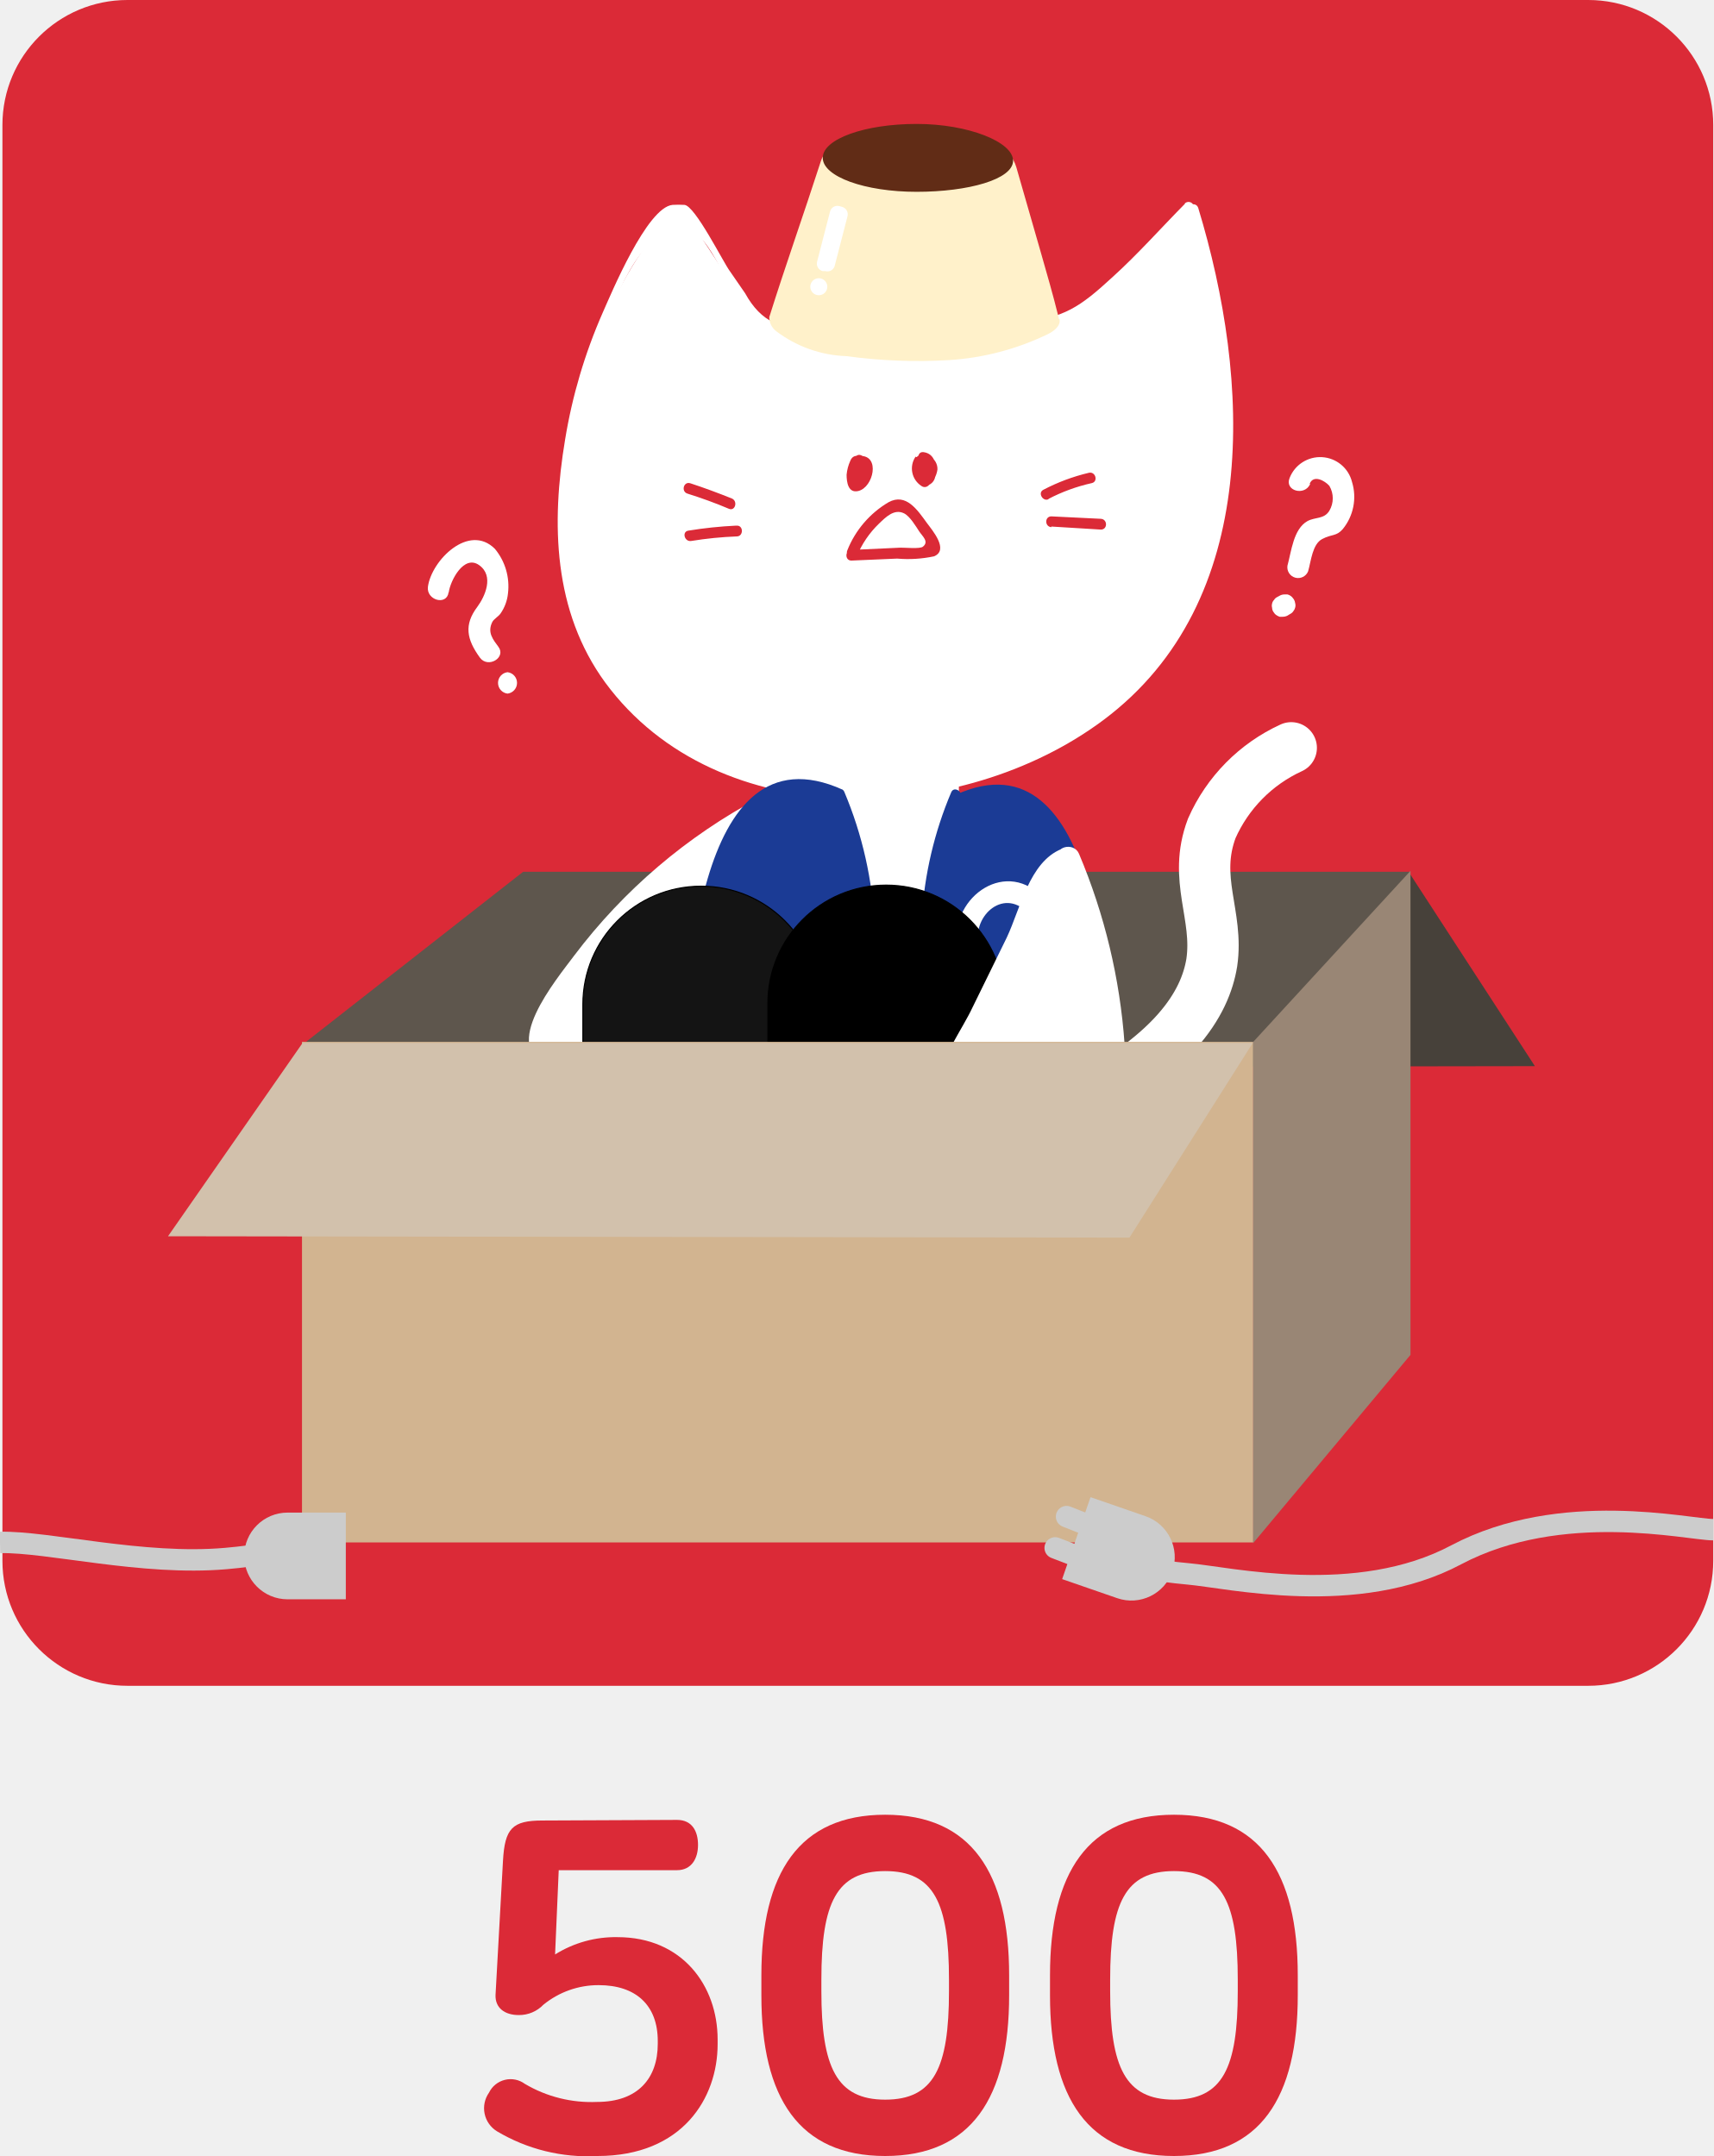
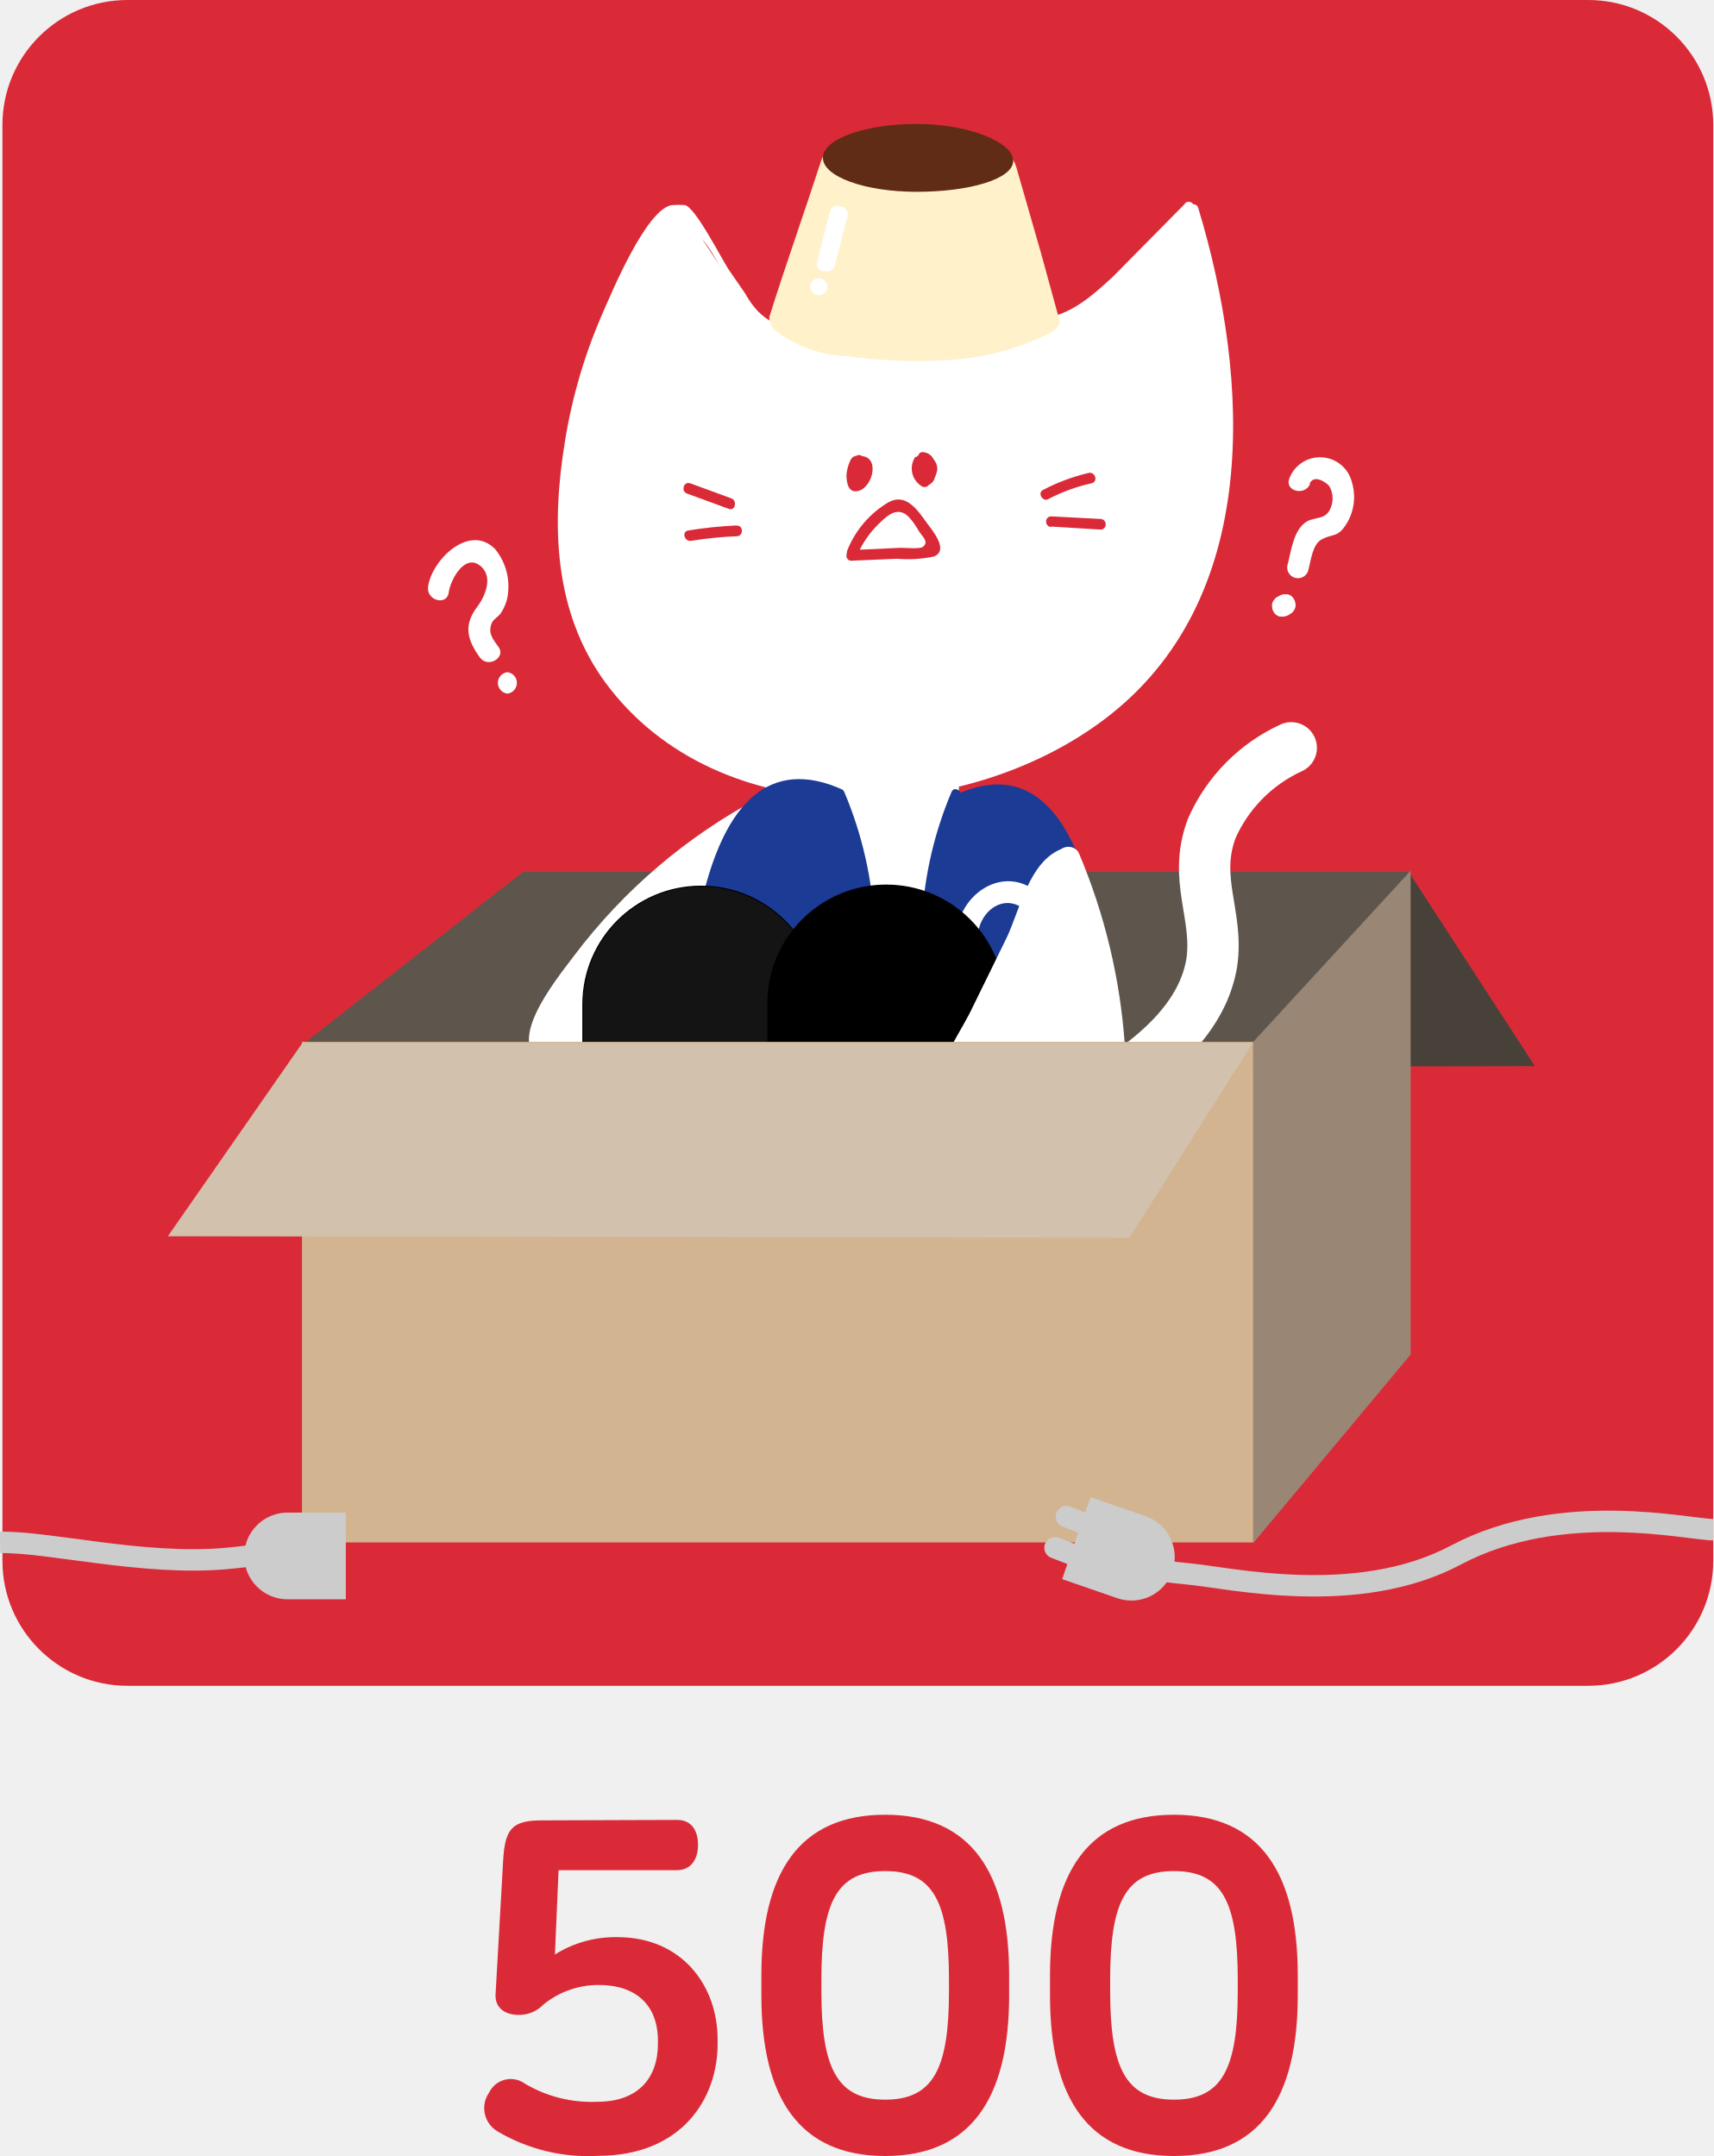
<svg xmlns="http://www.w3.org/2000/svg" viewBox="0 0 112.8 141.96">
-   <defs>
-     <style>.cls-1{fill:#db2a37;}.cls-2{fill:#47413a;}.cls-3{fill:#5e564d;}.cls-14,.cls-4{fill:none;}.cls-4{stroke:#fff;stroke-width:3.38px;}.cls-16,.cls-4{stroke-linecap:round;}.cls-10,.cls-14,.cls-15,.cls-16,.cls-4,.cls-9{stroke-miterlimit:10;}.cls-5{fill:#fff;}.cls-6{fill:#fff1ca;}.cls-7{fill:#612c16;}.cls-8{fill:#1b3b95;}.cls-9{fill:#141414;}.cls-10,.cls-9{stroke:#000;stroke-width:0.07px;}.cls-11{fill:#d2b490;}.cls-12{fill:#998675;}.cls-13{fill:#d2c1ac;}.cls-14,.cls-15,.cls-16{stroke:#ccc;stroke-width:1.41px;}.cls-15,.cls-16{fill:#ccc;}</style>
-   </defs>
-   <g id="레이어_2" data-name="레이어 2">
-     <g id="레이어_1-2" data-name="레이어 1">
-       <rect class="cls-1" x="0.16" width="112.62" height="111" rx="8.23" />
-       <polygon class="cls-2" points="41.98 70.29 101.04 70.2 92.77 57.47 34.4 57.47 41.98 70.29" />
-       <polygon class="cls-3" points="82.44 68.74 20.08 68.65 34.44 57.4 92.83 57.4 82.44 68.74" />
-       <path class="cls-4" d="M69.77,73.24c7.58-3.63,9.57-7.22,10-9.86.46-3.14-1.26-5.5,0-8.84A10.5,10.5,0,0,1,85,49.24" />
-       <path class="cls-5" d="M50.33,53.13A35.56,35.56,0,0,0,38.07,63.71a19.21,19.21,0,0,0-2.51,4.51,1,1,0,0,0,0,.86,1.14,1.14,0,0,0,.85.36l9.86,1.12a1,1,0,0,0,.77-.12.94.94,0,0,0,.25-.54l3.45-15.16c.1-.46.16-1-.25-1.28" />
-       <path class="cls-5" d="M50,52.52A37,37,0,0,0,37.79,62.93c-1.16,1.56-5,6.16-1.6,7.19,2.65.8,6.06.74,8.82,1,1.6.15,2.16.3,2.93-1s.82-3.6,1.15-5.06l1.29-5.68c.43-1.86,1.7-4.45.69-6.25-.44-.79-1.66-.08-1.22.71.74,1.31-.8,5-1.11,6.43l-1.3,5.68c-.59,2.62-1.26,3.93-4.28,3.58a49.09,49.09,0,0,1-5.55-.63c-1.67-.38-1.33-.78-.59-2.17.32-.61.69-1.2,1.07-1.78a32.07,32.07,0,0,1,3.61-4.45,37,37,0,0,1,9-6.74c.8-.43.09-1.65-.71-1.21Z" />
-       <rect class="cls-5" x="54.74" y="42.33" width="8.38" height="29.3" />
-       <path class="cls-5" d="M78.21,13.67l-7.15,7.24a1.94,1.94,0,0,1-1.91.76,158.71,158.71,0,0,0-17.72.08,2.58,2.58,0,0,1-.62,0,2.19,2.19,0,0,1-1.1-.9c-1.72-2.2-3.2-4.93-4.92-7.13h-.27C40.06,18.39,37.67,25.53,37.16,32a22.35,22.35,0,0,0,.46,7.52A16.78,16.78,0,0,0,46.54,50a23.9,23.9,0,0,0,13.69,1.9A26.18,26.18,0,0,0,72.46,47a20.28,20.28,0,0,0,7.46-10.86,26,26,0,0,0,.71-5,49.8,49.8,0,0,0-2.1-17.47" />
-       <path class="cls-5" d="M78,13.42c-1.58,1.6-3.1,3.32-4.77,4.83-2.17,2-3.18,2.66-6,3-2.53.28-5.32-.14-7.88-.11-1.89,0-4,.44-5.9.17q-2.84.84-4.4-2l-1-1.45c-.42-.55-2.3-4.34-3-4.37a6.59,6.59,0,0,0-.77,0c-1.69.14-4.07,5.9-4.61,7.11a34.64,34.64,0,0,0-2.47,8.34c-.92,5.51-.79,11.3,2.64,16,7.44,10.1,23.49,9.44,32.81,2.46,10.45-7.83,9.66-22.41,6.23-33.7-.13-.44-.81-.25-.68.18C81.9,26,82.12,41.5,69.49,48.51c-13.83,7.66-33.34,1.33-32-16.48.22-2.9,3-18.5,8-16.78,1.56.53,2.66,4.72,4,5.82a3.67,3.67,0,0,0,1.66,1c2.54.7,6.49-.26,9.17-.27s6.68.84,9.37.16c3.29-.84,6.46-5.7,8.8-8.06a.35.35,0,0,0-.5-.5Z" />
-       <path class="cls-1" d="M56.66,30c-.33,0-.55,0-.69.35a2.85,2.85,0,0,0-.24.91c0,.48.1,1.23.77,1.07,1-.24,1.46-2.34.13-2.31a.35.35,0,0,0-.34.25,2.13,2.13,0,0,0-.06,1.09.36.36,0,0,0,.44.25.88.88,0,0,0,0-1.64c-.43-.14-.62.54-.19.68.08,0,.1.25,0,.28l.43.25a1.47,1.47,0,0,1,.06-.72l-.34.26c.4,0-.16.77-.22.86s0,0,0,.06v-.11c0-.1,0-.23,0-.34a2.29,2.29,0,0,1,.19-.63l-.3.17.32,0c.45,0,.45-.74,0-.71Z" />
-       <path class="cls-1" d="M60.27,30.07A1.37,1.37,0,0,0,60.66,32a.35.35,0,0,0,.42,0,1.66,1.66,0,0,0,.63-1.08.93.93,0,0,0-.48-.86c-.82-.44-1.2.66-1,1.28a.8.8,0,0,0,.68.65.72.72,0,0,0,.66-.66c.12-.63,0-1.46-.78-1.56-.45-.05-.44.65,0,.71.11,0,.11.43.11.49a2,2,0,0,0,0,.32s.1,0,.11,0l-.07-.17c0-.09,0-.54.1-.37s-.22.6-.37.76l.42-.05a.68.68,0,0,1-.14-1c.27-.37-.34-.72-.6-.36Z" />
-       <path class="cls-1" d="M69,32.86a11.62,11.62,0,0,1,2.87-1.05c.44-.1.25-.78-.19-.68a12.77,12.77,0,0,0-3,1.12c-.4.21,0,.82.36.61Z" />
-       <path class="cls-1" d="M69.21,34.67l3.26.2c.45,0,.45-.68,0-.71L69.21,34c-.45,0-.45.68,0,.71Z" />
-       <path class="cls-1" d="M48.17,32.82c-.9-.36-1.81-.7-2.73-1-.44-.14-.62.54-.19.68.92.29,1.84.62,2.73,1,.42.18.61-.51.19-.68Z" />
-       <path class="cls-1" d="M48.45,34.61a27.62,27.62,0,0,0-3.14.33c-.44.07-.25.75.19.68a24.37,24.37,0,0,1,3-.3c.45,0,.45-.73,0-.71Z" />
-       <path class="cls-6" d="M69.74,21c.11.44-.35.8-.76,1a17.4,17.4,0,0,1-6.5,1.71,34.75,34.75,0,0,1-6.76-.26,8.11,8.11,0,0,1-4.62-1.64,1.16,1.16,0,0,1-.46-.93h0c1.08-3.44,2.28-6.81,3.39-10.25.39-1.23,1.82-1.78,3.1-2a16.35,16.35,0,0,1,6.5.08C65,9,66.51,9.67,66.9,11l1.63,5.67c.39,1.37.79,2.74,1.13,4.12,0,.11.09.19,0,.21" />
-       <path class="cls-7" d="M66.69,10.58c0,1.23-2.94,2.05-6.35,2.05s-6.18-1-6.18-2.24,2.77-2.23,6.18-2.23S66.69,9.35,66.69,10.58Z" />
-       <path class="cls-5" d="M54.32,17.85l-.17,0a.51.51,0,0,1-.36-.63l.85-3.29a.5.5,0,0,1,.61-.36l.18.05a.51.51,0,0,1,.36.62l-.85,3.29A.5.5,0,0,1,54.32,17.85Z" />
-       <circle class="cls-5" cx="53.9" cy="18.88" r="0.56" />
-       <path class="cls-8" d="M63.1,52.63a4,4,0,0,1,3.32-.46,5.88,5.88,0,0,1,2.83,1.93,13.58,13.58,0,0,1,2.47,6.17,60.13,60.13,0,0,1,1.15,10.87l-11.38.54c-.31,0-.75-.18-.6-.44l0,0q-.08-3.78,0-7.54c.09-3.87.34-7.86,2-11.32" />
-       <path class="cls-8" d="M63.28,52.94C67,51.23,69.87,55,70.86,58.17A35.12,35.12,0,0,1,72,64.37c.21,1.56,1.06,4.74,0,5.95s-4.63.73-6.21.81c-1,0-3.89.59-4.56-.07-.47-.46,0-3.67,0-4.39,0-4.82,0-9.67,2-14.15.18-.41-.43-.77-.61-.36a25,25,0,0,0-1.94,8.26c-.13,1.83-.16,3.67-.17,5.5,0,1.31-.55,4.22,0,5.37.33.64.31.35.88.73.89.59,3.92-.17,5.08-.22l6.4-.3a.37.37,0,0,0,.36-.36C73.09,66,72.43,48,62.92,52.33c-.41.19-.05.79.36.61Z" />
-       <path class="cls-8" d="M55.31,52.3a5.59,5.59,0,0,0-3.94-.47,6.29,6.29,0,0,0-2.74,2.24c-1.42,1.71-1.69,4-2.13,6.17a61.16,61.16,0,0,0-1.16,10.88l11.39.54c.31,0,.75-.18.6-.45l0,0q.08-3.77,0-7.54c-.09-3.86-.34-7.85-2-11.31" />
-       <path class="cls-8" d="M55.48,52C45.6,47.53,45.13,65.7,45,71.12a.36.36,0,0,0,.35.35l5.7.27c1.31.06,4.53.86,5.74.26.65-.31.6-.1.93-.73.51-1,0-3.49,0-4.62,0-1.87,0-3.74-.14-5.61a25.7,25.7,0,0,0-2-8.9c-.18-.42-.79-.06-.61.35,1.87,4.26,2,8.83,2,13.41,0,.84.53,4.54,0,5.1s-3.75.14-4.59.1c-1.35-.06-4.55.4-5.69-.26-1.68-1-.91-3.57-.74-5.19.44-4.16,1.42-16.52,9.1-13.05.41.19.77-.42.35-.6Z" />
-       <path class="cls-5" d="M68.76,59.22c-2.42-2.79-6.15-.23-5.77,3s5,4.84,6.5,1.41c.36-.83-.85-1.55-1.21-.71-.89,2-3.5,1.32-3.88-.7s1.79-3.84,3.36-2c.6.68,1.59-.32,1-1Z" />
-       <path class="cls-1" d="M56.4,36.63a6.31,6.31,0,0,1,1.46-2.15c.44-.42,1-1,1.65-.68.39.19.79.87,1,1.19s.66.67.25,1c-.18.17-1.22.06-1.49.07l-3.21.15c-.45,0-.46.72,0,.7l3-.13a8.21,8.21,0,0,0,2.43-.15c1-.42-.13-1.73-.47-2.19-.63-.87-1.38-2-2.53-1.37a6.44,6.44,0,0,0-2.71,3.16c-.18.41.43.77.61.36Z" />
-       <rect class="cls-9" x="38.37" y="58.35" width="15.57" height="20.64" rx="7.78" />
-       <rect class="cls-10" x="50.55" y="58.28" width="15.57" height="20.64" rx="7.78" />
-       <path class="cls-5" d="M70.36,56.36a36.59,36.59,0,0,1,3.06,16.06,19,19,0,0,1-.81,5.11,1,1,0,0,1-.5.69,1.08,1.08,0,0,1-.89-.26l-8.38-5.4a1,1,0,0,1-.53-.58,1,1,0,0,1,.13-.57l6.63-14c.2-.42.51-.9,1-.84" />
-       <path class="cls-5" d="M69.68,56.55A37.79,37.79,0,0,1,72.61,68a33.36,33.36,0,0,1,.1,4.47c-.13,2.73,0,4.72-3.23,3.58-1.14-.4-4.2-2.19-4.89-3.15-1.47-2-.22-3.87.67-5.77s3.1-9.11,5-9.87c.83-.33.47-1.69-.38-1.36-2.13.86-2.7,3.92-3.61,5.84L64,66.37c-.61,1.31-2.11,3.42-2.28,4.85s0,.85.72,2c1,1.4,4.14,2.67,5.59,3.6a14.84,14.84,0,0,0,3.85,2.13.72.72,0,0,0,.79-.33c1.85-2.52,1.55-6.95,1.36-9.87a39.31,39.31,0,0,0-3-12.53c-.34-.82-1.71-.46-1.36.38Z" />
-       <rect class="cls-11" x="19.88" y="68.6" width="62.62" height="32.96" />
-       <polygon class="cls-12" points="92.85 89.21 82.49 101.61 82.49 68.61 92.85 57.34 92.85 89.21" />
-       <polygon class="cls-13" points="74.35 81.49 11.06 81.4 19.92 68.67 82.47 68.67 74.35 81.49" />
-       <path class="cls-5" d="M29.54,39c.11-.78,1-2.5,2-1.79s.39,2.06-.12,2.75c-.89,1.18-.7,2.14.17,3.34.53.73,1.75,0,1.22-.71-.35-.48-.75-.94-.4-1.64.09-.18.4-.36.53-.54a2.81,2.81,0,0,0,.5-1.34,3.87,3.87,0,0,0-.86-2.93c-1.71-1.71-4.17.75-4.41,2.49-.12.89,1.24,1.27,1.36.37Z" />
-       <path class="cls-5" d="M33.41,45.67a.71.71,0,0,0,0-1.41.71.71,0,0,0,0,1.41Z" />
-       <path class="cls-5" d="M86.21,31.86c.25-.63,1-.21,1.3.13a1.61,1.61,0,0,1,0,1.64c-.35.57-.92.4-1.44.68-.93.52-1.06,2-1.32,2.94a.71.71,0,0,0,1.36.37c.2-.69.28-1.79.93-2.13s.92-.16,1.35-.65A3.35,3.35,0,0,0,89,31.73a2.16,2.16,0,0,0-4.11-.25c-.34.84,1,1.21,1.36.38Z" />
-       <path class="cls-5" d="M84.79,40.51l.15-.09a.49.49,0,0,0,.2-.18.55.55,0,0,0,.12-.24.53.53,0,0,0,0-.28.62.62,0,0,0-.09-.26l-.11-.14a.65.65,0,0,0-.31-.18l-.19,0a.64.64,0,0,0-.35.1l-.15.08a.47.47,0,0,0-.19.18.47.47,0,0,0-.13.24.53.53,0,0,0,0,.28.5.5,0,0,0,.08.26l.11.15a.87.87,0,0,0,.31.18l.19,0a.68.68,0,0,0,.35-.09Z" />
-       <path class="cls-14" d="M0,101.56c3.17-.07,9.39,1.54,14.86,1.06a33.43,33.43,0,0,0,6.2-1.13" />
-       <path class="cls-15" d="M18.93,100.3h3.13a0,0,0,0,1,0,0v4.3a0,0,0,0,1,0,0H18.93a2.15,2.15,0,0,1-2.15-2.15v0A2.15,2.15,0,0,1,18.93,100.3Z" />
-       <path class="cls-14" d="M112.78,100.72c-1.62,0-10-2-16.91,1.65-6.54,3.49-15,1.49-17.67,1.26A34.83,34.83,0,0,1,72,102.5" />
-       <path class="cls-15" d="M73.51,100.23h3.13a0,0,0,0,1,0,0v4.3a0,0,0,0,1,0,0H73.51a2.15,2.15,0,0,1-2.15-2.15v0A2.15,2.15,0,0,1,73.51,100.23Z" transform="translate(110.44 223.33) rotate(-160.9)" />
-       <line class="cls-16" x1="70.21" y1="99.86" x2="72.36" y2="100.71" />
-       <line class="cls-16" x1="69.46" y1="101.92" x2="71.52" y2="102.71" />
-       <path class="cls-1" d="M44.57,119.83c1,0,1.38.76,1.38,1.65s-.43,1.66-1.38,1.66H36.78l-.24,5.55a7.47,7.47,0,0,1,4.11-1.14c4.26,0,6.59,3.19,6.59,6.74v.31c0,3.53-2.3,7.36-7.91,7.36a11.67,11.67,0,0,1-6.62-1.63,1.78,1.78,0,0,1-.52-2.54,1.58,1.58,0,0,1,2.36-.58,8.59,8.59,0,0,0,4.75,1.19c2.7,0,4-1.56,4-3.83v-.18c0-2.36-1.44-3.68-3.89-3.68A5.72,5.72,0,0,0,35.77,132a2.21,2.21,0,0,1-1.62.68c-.95,0-1.56-.49-1.53-1.32l.49-8.83c.12-2.14.61-2.66,2.6-2.66Z" />
-       <path class="cls-1" d="M66.43,130.06v1.32c0,6.75-2.49,10.58-8.16,10.58s-8.15-3.83-8.15-10.58v-1.32c0-6.74,2.48-10.57,8.15-10.57S66.43,123.32,66.43,130.06Zm-12.36.28v.77c0,5,1,7.14,4.2,7.14s4.2-2.09,4.2-7.14v-.77c0-5.06-1-7.14-4.2-7.14S54.07,125.28,54.07,130.34Z" />
-       <path class="cls-1" d="M85.43,130.06v1.32c0,6.75-2.48,10.58-8.15,10.58s-8.16-3.83-8.16-10.58v-1.32c0-6.74,2.49-10.57,8.16-10.57S85.43,123.32,85.43,130.06Zm-12.35.28v.77c0,5,1,7.14,4.2,7.14s4.2-2.09,4.2-7.14v-.77c0-5.06-1-7.14-4.2-7.14S73.08,125.28,73.08,130.34Z" />
+   <rect x=".16" width="112.62" height="111" rx="8.23" fill="#db2a37" />
+   <path d="M41.98 70.3l59.06-.1-8.27-12.73H34.4l7.58 12.82z" fill="#47413a" />
+   <path d="M82.44 68.74l-62.36-.1L34.44 57.4h58.4l-10.4 11.34z" fill="#5e564d" />
+   <path d="M69.77,73.24c7.58-3.63,9.57-7.22,10-9.86.46-3.14-1.26-5.5,0-8.84A10.5,10.5,0,0,1,85,49.24" fill="none" stroke="#fff" stroke-width="3.38" stroke-linecap="round" stroke-miterlimit="10" />
+   <g fill="#fff">
+     <path d="M50.33,53.13A35.56,35.56,0,0,0,38.07,63.71a19.21,19.21,0,0,0-2.51,4.51,1,1,0,0,0,0,.86,1.14,1.14,0,0,0,.85.36l9.86,1.12a1,1,0,0,0,.77-.12.94.94,0,0,0,.25-.54l3.45-15.16c.1-.46.16-1-.25-1.28" />
+     <path d="M50 52.52a37 37 0 0 0-12.21 10.41c-1.16 1.56-5 6.16-1.6 7.2 2.65.8 6.06.74 8.82 1 1.6.15 2.16.3 2.93-1s.82-3.6 1.15-5.06l1.3-5.68c.43-1.86 1.7-4.45.7-6.25-.44-.8-1.66-.08-1.22.7.74 1.3-.8 5-1.1 6.43l-1.3 5.68c-.6 2.62-1.26 3.93-4.28 3.58a49.09 49.09 0 0 1-5.55-.63c-1.67-.38-1.33-.78-.6-2.17a21.51 21.51 0 0 1 1.07-1.78 32.07 32.07 0 0 1 3.61-4.45 37 37 0 0 1 9-6.74c.8-.43.1-1.65-.7-1.2zm4.74-10.2h8.38v29.3h-8.38z" />
+     <path d="M78.2 13.67l-7.15 7.24a1.94 1.94 0 0 1-1.91.76 158.71 158.71 0 0 0-17.72.08 2.58 2.58 0 0 1-.62 0 2.19 2.19 0 0 1-1.1-.9c-1.72-2.2-3.2-4.93-4.92-7.13h-.27c-4.46 4.67-6.85 11.8-7.36 18.28a22.35 22.35 0 0 0 .46 7.52A16.78 16.78 0 0 0 46.54 50a23.9 23.9 0 0 0 13.69 1.9A26.18 26.18 0 0 0 72.46 47a20.28 20.28 0 0 0 7.46-10.86 26 26 0 0 0 .71-5 49.8 49.8 0 0 0-2.1-17.47" />
+     <path d="M78 13.42l-4.77 4.83c-2.17 2-3.18 2.66-6 3-2.53.28-5.32-.14-7.88-.1-1.9 0-4 .44-5.9.17q-2.84.84-4.4-2l-1-1.45c-.42-.55-2.3-4.34-3-4.37a6.59 6.59 0 0 0-.77 0c-1.7.14-4.07 5.9-4.6 7.1a34.64 34.64 0 0 0-2.47 8.34c-.92 5.5-.8 11.3 2.64 16 7.44 10.1 23.5 9.44 32.8 2.46C83.1 39.57 82.3 25 78.88 13.7c-.13-.44-.8-.25-.68.18C81.9 26 82.12 41.5 69.5 48.5c-13.83 7.66-33.34 1.33-32-16.48.22-2.9 3-18.5 8-16.78 1.56.53 2.66 4.72 4 5.82a3.67 3.67 0 0 0 1.66 1c2.54.7 6.5-.26 9.17-.27s6.68.84 9.37.16c3.3-.84 6.46-5.7 8.8-8.06a.35.35 0 0 0-.5-.5z" />
+   </g>
+   <path d="M56.66 30c-.33 0-.55 0-.7.35a2.85 2.85 0 0 0-.24.91c0 .48.1 1.23.77 1.07 1-.24 1.46-2.34.13-2.3a.35.35 0 0 0-.34.25 2.13 2.13 0 0 0-.06 1.09.36.36 0 0 0 .44.25.88.88 0 0 0 0-1.64c-.43-.14-.62.54-.2.68.08 0 .1.25 0 .28l.43.25a1.47 1.47 0 0 1 .06-.72l-.34.26c.4 0-.16.77-.22.86s0 0 0 .06v-.45a2.29 2.29 0 0 1 .19-.63l-.3.17h.32c.45 0 .45-.74 0-.7zm3.6.07a1.37 1.37 0 0 0 .39 1.93.35.35 0 0 0 .42 0 1.66 1.66 0 0 0 .63-1.08.93.93 0 0 0-.48-.86c-.82-.44-1.2.66-1 1.28a.8.8 0 0 0 .68.65.72.72 0 0 0 .66-.66c.12-.63 0-1.46-.78-1.56-.45-.05-.44.65 0 .7.1 0 .1.43.1.5a2 2 0 0 0 0 .32h.1l-.07-.17c0-.1 0-.54.1-.37s-.22.6-.37.76l.42-.05a.68.68 0 0 1-.14-1c.27-.37-.34-.72-.6-.36zm8.73 2.8a11.62 11.62 0 0 1 2.87-1.05c.44-.1.25-.78-.2-.68a12.77 12.77 0 0 0-3 1.12c-.4.2 0 .82.36.6zm.2 1.8l3.26.2c.45 0 .45-.68 0-.7L69.2 34c-.45 0-.45.68 0 .7zm-21.03-1.85l-2.73-1c-.44-.14-.62.54-.2.68l2.73 1c.42.18.6-.5.2-.68zm.28 1.78a27.62 27.62 0 0 0-3.14.33c-.44.07-.25.75.2.68a24.37 24.37 0 0 1 3-.3c.45 0 .45-.73 0-.7z" fill="#db2a37" />
+   <path d="M69.74 21c.1.44-.35.8-.76 1a17.4 17.4 0 0 1-6.5 1.71 34.75 34.75 0 0 1-6.76-.26 8.11 8.11 0 0 1-4.62-1.64 1.16 1.16 0 0 1-.46-.93h0c1.08-3.44 2.28-6.8 3.4-10.25.4-1.23 1.82-1.78 3.1-2a16.35 16.35 0 0 1 6.5.08C65 9 66.5 9.67 66.9 11l1.63 5.67 1.13 4.12c0 .1.1.2 0 .2" fill="#fff1ca" />
+   <path d="M66.7 10.58c0 1.23-2.94 2.05-6.35 2.05s-6.18-1-6.18-2.24 2.77-2.23 6.18-2.23 6.35 1.2 6.35 2.42z" fill="#612c16" />
+   <g fill="#fff">
+     <path d="M54.32 17.85h-.17a.51.51 0 0 1-.36-.63l.85-3.3a.5.5 0 0 1 .61-.36l.18.05a.51.51 0 0 1 .36.62l-.85 3.3a.5.5 0 0 1-.62.32z" />
+     <circle cx="53.9" cy="18.88" r=".56" />
+   </g>
+   <g fill="#1b3b95">
+     <path d="M63.1 52.63a4 4 0 0 1 3.32-.46 5.88 5.88 0 0 1 2.83 1.93 13.58 13.58 0 0 1 2.47 6.17 60.13 60.13 0 0 1 1.15 10.87l-11.38.54c-.3 0-.75-.18-.6-.44h0q-.08-3.78 0-7.54c.1-3.87.34-7.86 2-11.32" />
+     <path d="M63.28 52.94c3.72-1.7 6.6 2.06 7.58 5.23a35.12 35.12 0 0 1 1.14 6.2c.2 1.56 1.06 4.74 0 5.95s-4.63.73-6.2.8c-1 0-3.9.6-4.56-.07-.47-.46 0-3.67 0-4.4 0-4.82 0-9.67 2-14.15.18-.4-.43-.77-.6-.36a25 25 0 0 0-1.94 8.26c-.13 1.83-.16 3.67-.17 5.5 0 1.3-.55 4.22 0 5.37.33.64.3.35.88.73.9.6 3.92-.17 5.08-.22l6.4-.3a.37.37 0 0 0 .36-.36c-.14-5.14-.8-23.14-10.3-18.8-.4.2-.05.8.36.6zm-7.98-.64a5.59 5.59 0 0 0-3.94-.47 6.29 6.29 0 0 0-2.74 2.24c-1.42 1.7-1.7 4-2.13 6.17a61.16 61.16 0 0 0-1.16 10.88l11.4.54c.3 0 .75-.18.6-.45h0q.08-3.77 0-7.54c-.1-3.86-.34-7.85-2-11.3" />
+     <path d="M55.48 52C45.6 47.53 45.13 65.7 45 71.12a.36.36 0 0 0 .35.35l5.7.27c1.3.06 4.53.86 5.74.26.65-.3.6-.1.93-.73.5-1 0-3.5 0-4.62 0-1.87 0-3.74-.14-5.6a25.7 25.7 0 0 0-2-8.9c-.18-.42-.8-.06-.6.35 1.87 4.26 2 8.83 2 13.4 0 .84.53 4.54 0 5.1s-3.75.14-4.6.1c-1.35-.06-4.55.4-5.7-.26-1.68-1-.9-3.57-.74-5.2.44-4.16 1.42-16.52 9.1-13.05.4.2.77-.42.35-.6z" />
+   </g>
+   <path d="M68.76 59.22c-2.42-2.8-6.15-.23-5.77 3s5 4.84 6.5 1.4c.36-.83-.85-1.55-1.2-.7-.9 2-3.5 1.32-3.88-.7s1.8-3.84 3.36-2c.6.68 1.6-.32 1-1z" fill="#fff" />
+   <path d="M56.4 36.63a6.31 6.31 0 0 1 1.46-2.15c.44-.42 1-1 1.65-.68.4.2.8.87 1 1.2s.66.67.25 1c-.18.17-1.22.06-1.5.07l-3.2.15c-.45 0-.46.72 0 .7l3-.13a8.21 8.21 0 0 0 2.43-.15c1-.42-.13-1.73-.47-2.2-.63-.87-1.38-2-2.53-1.37a6.44 6.44 0 0 0-2.71 3.16c-.18.4.43.77.6.36z" fill="#db2a37" />
+   <g stroke-miterlimit="10" stroke="#000" stroke-width=".07">
+     <rect x="38.37" y="58.35" width="15.57" height="20.64" rx="7.78" fill="#141414" />
+     <rect x="50.55" y="58.28" width="15.57" height="20.64" rx="7.78" />
+   </g>
+   <g fill="#fff">
+     <path d="M70.36 56.36a36.59 36.59 0 0 1 3.06 16.06 19 19 0 0 1-.81 5.11 1 1 0 0 1-.5.69 1.08 1.08 0 0 1-.89-.26l-8.38-5.4a1 1 0 0 1-.53-.58 1 1 0 0 1 .13-.57l6.63-14c.2-.42.5-.9 1-.84" />
+     <path d="M69.68 56.55A37.79 37.79 0 0 1 72.61 68a33.36 33.36 0 0 1 .1 4.47c-.13 2.73 0 4.72-3.23 3.58-1.14-.4-4.2-2.2-4.9-3.15-1.47-2-.22-3.87.67-5.77s3.1-9.1 5-9.87c.83-.33.47-1.7-.38-1.36-2.13.86-2.7 3.92-3.6 5.84L64 66.37c-.6 1.3-2.1 3.42-2.28 4.85s0 .85.72 2c1 1.4 4.14 2.67 5.6 3.6a14.84 14.84 0 0 0 3.85 2.13.72.72 0 0 0 .79-.33c1.85-2.52 1.55-6.95 1.36-9.87a39.31 39.31 0 0 0-3-12.53c-.34-.82-1.7-.46-1.36.38z" />
+   </g>
+   <path d="M19.88 68.6H82.5v32.96H19.88z" fill="#d2b490" />
+   <path d="M92.85 89.2L82.5 101.6v-33l10.36-11.27V89.2z" fill="#998675" />
+   <path d="M74.35 81.5l-63.3-.1 8.86-12.73h62.55L74.35 81.5z" fill="#d2c1ac" />
+   <path d="M29.54 39c.1-.78 1-2.5 2-1.8s.4 2.06-.12 2.75c-.9 1.18-.7 2.14.17 3.34.53.73 1.75 0 1.22-.7-.35-.48-.75-.94-.4-1.64.1-.18.4-.36.53-.54a2.81 2.81 0 0 0 .5-1.34 3.87 3.87 0 0 0-.86-2.93c-1.7-1.7-4.17.75-4.4 2.5-.12.9 1.24 1.27 1.36.37zm3.86 6.67a.71.71 0 0 0 0-1.41.71.71 0 0 0 0 1.41zm52.8-13.8c.25-.63 1-.2 1.3.13a1.61 1.61 0 0 1 0 1.64c-.35.57-.92.4-1.44.68-.93.52-1.06 2-1.32 2.94a.71.71 0 0 0 1.36.37c.2-.7.28-1.8.93-2.13s.92-.16 1.35-.65a3.35 3.35 0 0 0 .61-3.11 2.16 2.16 0 0 0-4.11-.25c-.34.84 1 1.2 1.36.38zm-1.4 8.64l.15-.1a.49.49 0 0 0 .2-.18.55.55 0 0 0 .12-.24.53.53 0 0 0 0-.28.62.62 0 0 0-.09-.26l-.1-.14a.65.65 0 0 0-.31-.18h-.2a.64.64 0 0 0-.35.1l-.15.08a.47.47 0 0 0-.19.18.47.47 0 0 0-.13.24.53.53 0 0 0 0 .28.5.5 0 0 0 .08.26l.1.15a.87.87 0 0 0 .31.18h.2a.68.68 0 0 0 .35-.09z" fill="#fff" />
+   <g stroke-miterlimit="10" stroke="#ccc" stroke-width="1.41">
+     <path d="M0 101.56c3.17-.07 9.4 1.54 14.86 1.06a33.43 33.43 0 0 0 6.2-1.13" fill="none" />
+     <path d="M18.93 100.3h3.13a0 0 0 0 1 0 0v4.3a0 0 0 0 1 0 0h-3.13a2.15 2.15 0 0 1-2.15-2.15h0a2.15 2.15 0 0 1 2.15-2.15z" fill="#ccc" />
+     <path d="M112.78 100.72c-1.62 0-10-2-16.9 1.65-6.54 3.5-15 1.5-17.67 1.26a34.83 34.83 0 0 1-6.2-1.13" fill="none" />
+     <g fill="#ccc">
+       <path d="M73.774 104.564l-2.958-1.024 1.407-4.063 2.958 1.024a2.15 2.15 0 0 1 1.328 2.735h0a2.15 2.15 0 0 1-2.735 1.328z" />
+       <path d="M70.2 99.86l2.15.85m-2.9 1.2l2.06.8" stroke-linecap="round" />
    </g>
  </g>
+   <path d="M44.57 119.83c1 0 1.38.76 1.38 1.65s-.43 1.66-1.38 1.66h-7.8l-.24 5.55a7.47 7.47 0 0 1 4.11-1.14c4.26 0 6.6 3.2 6.6 6.74v.3c0 3.53-2.3 7.36-7.9 7.36a11.67 11.67 0 0 1-6.62-1.63 1.78 1.78 0 0 1-.52-2.54 1.58 1.58 0 0 1 2.36-.58 8.59 8.59 0 0 0 4.75 1.19c2.7 0 4-1.56 4-3.83v-.18c0-2.36-1.44-3.68-3.9-3.68a5.72 5.72 0 0 0-3.64 1.29 2.21 2.21 0 0 1-1.62.68c-.95 0-1.56-.5-1.53-1.32l.5-8.83c.12-2.14.6-2.66 2.6-2.66zm21.86 10.23v1.32c0 6.75-2.5 10.58-8.16 10.58s-8.15-3.83-8.15-10.58v-1.32c0-6.74 2.48-10.57 8.15-10.57s8.16 3.83 8.16 10.57zm-12.36.28v.77c0 5 1 7.14 4.2 7.14s4.2-2.1 4.2-7.14v-.77c0-5.06-1-7.14-4.2-7.14s-4.2 2.08-4.2 7.14zm31.36-.28v1.32c0 6.75-2.48 10.58-8.15 10.58s-8.16-3.83-8.16-10.58v-1.32c0-6.74 2.5-10.57 8.16-10.57s8.15 3.83 8.15 10.57zm-12.35.28v.77c0 5 1 7.14 4.2 7.14s4.2-2.1 4.2-7.14v-.77c0-5.06-1-7.14-4.2-7.14s-4.2 2.08-4.2 7.14z" fill="#db2a37" />
</svg>
